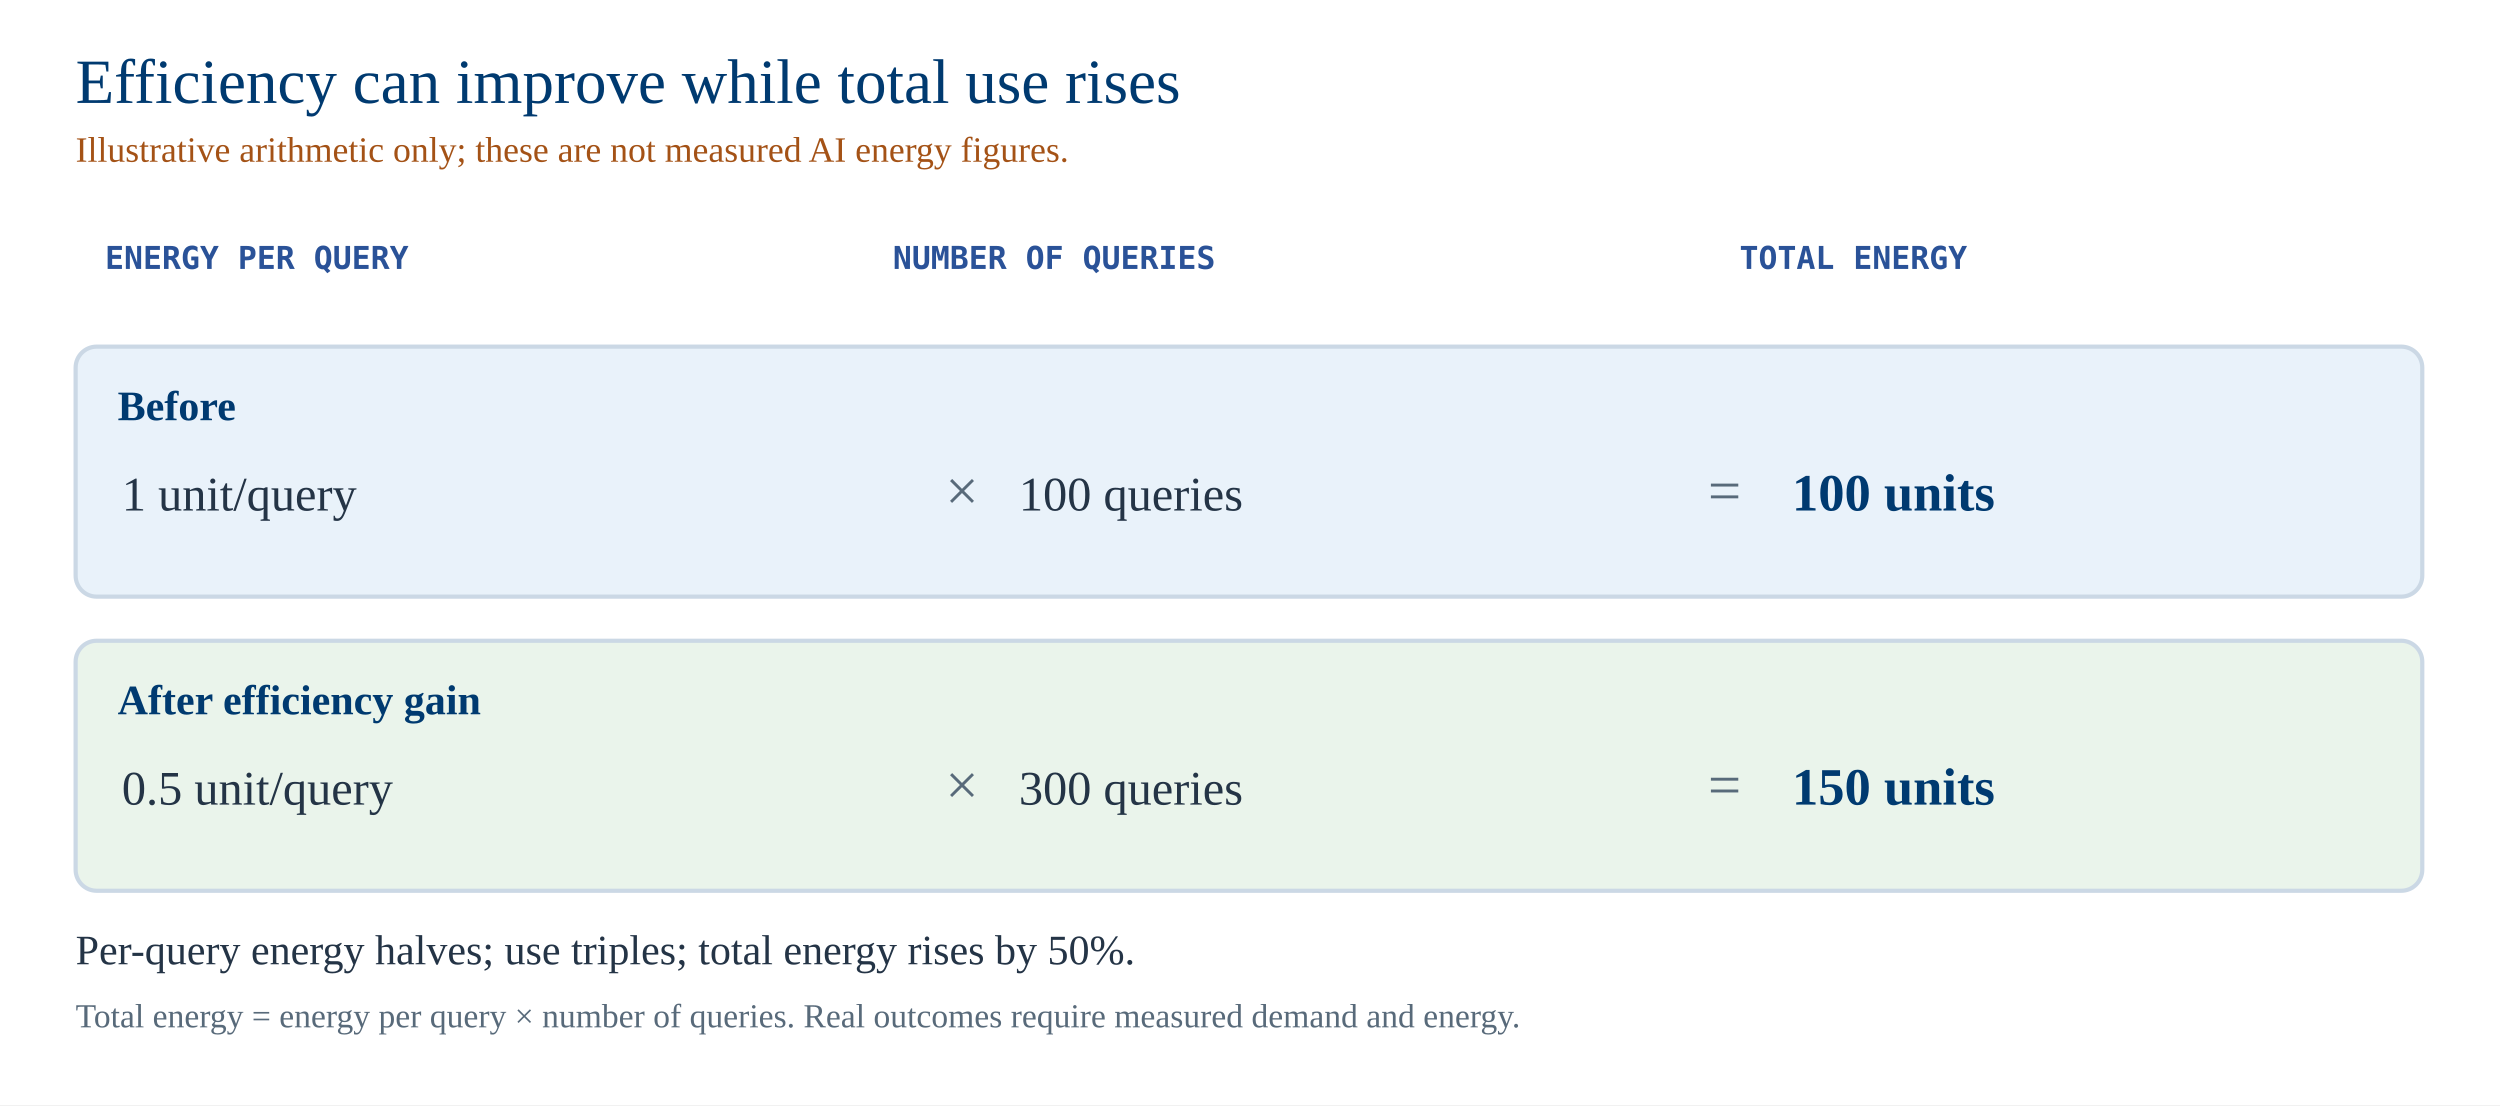
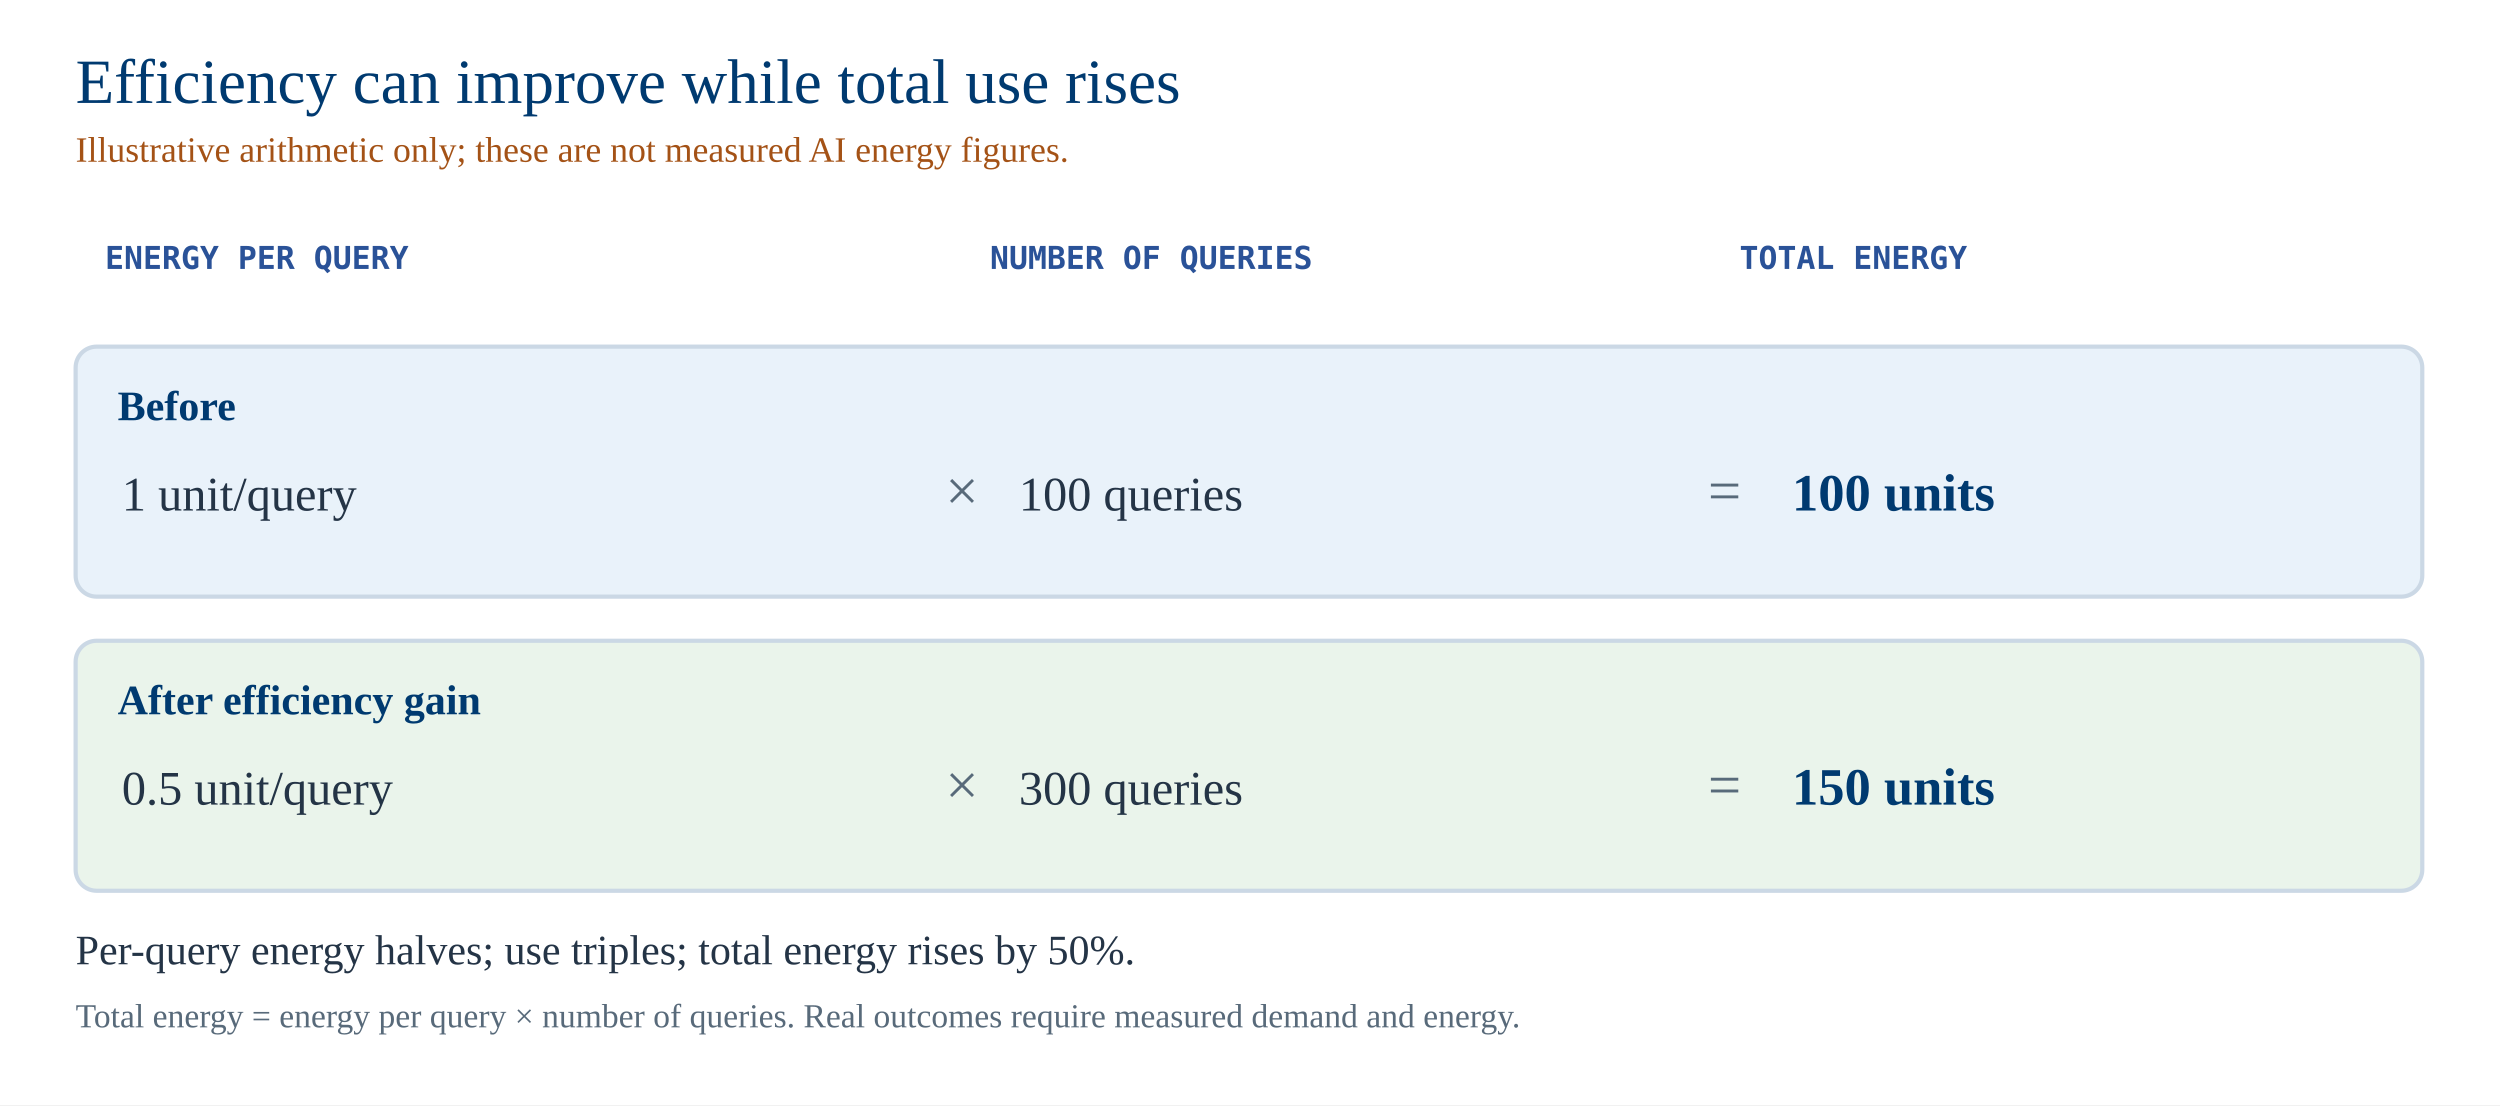
<svg xmlns="http://www.w3.org/2000/svg" width="1190" height="526" viewBox="0 0 1190 526" role="img" aria-labelledby="title desc">
  <defs>
    <marker id="arrow-blue" markerWidth="12" markerHeight="9" refX="10" refY="4.5" orient="auto">
      <path d="M0 0 L11 4.5 L0 9 Z" fill="#2a5298" />
    </marker>
    <marker id="arrow-orange" markerWidth="12" markerHeight="9" refX="10" refY="4.5" orient="auto">
      <path d="M0 0 L11 4.5 L0 9 Z" fill="#a45216" />
    </marker>
  </defs>
  <rect width="1190" height="526" fill="white" />
  <text x="36" y="49" fill="#003A70" font-family="Source Serif 4, Georgia, serif" font-size="30" font-weight="400" text-anchor="start">Efficiency can improve while total use rises</text>
  <text x="36" y="77" fill="#a45216" font-family="Source Serif 4, Georgia, serif" font-size="17" font-weight="400" text-anchor="start">Illustrative arithmetic only; these are not measured AI energy figures.</text>
  <text x="50" y="128" fill="#2a5298" font-family="IBM Plex Mono, ui-monospace, monospace" font-size="15" font-weight="700" text-anchor="start">ENERGY PER QUERY</text>
-   <text x="425" y="128" fill="#2a5298" font-family="IBM Plex Mono, ui-monospace, monospace" font-size="15" font-weight="700" text-anchor="start">NUMBER OF QUERIES</text>
+   <text x="548" y="128" fill="#2a5298" font-family="IBM Plex Mono, ui-monospace, monospace" font-size="15" font-weight="700" text-anchor="middle">NUMBER OF QUERIES</text>
  <text x="828" y="128" fill="#2a5298" font-family="IBM Plex Mono, ui-monospace, monospace" font-size="15" font-weight="700" text-anchor="start">TOTAL ENERGY</text>
  <rect x="36" y="165" width="1117" height="119" rx="10" fill="#e9f2fa" stroke="#cbd8e5" stroke-width="2" />
  <text x="56" y="200" fill="#003A70" font-family="Source Serif 4, Georgia, serif" font-size="20" font-weight="700" text-anchor="start">Before</text>
  <text x="58" y="243" fill="#243446" font-family="Source Serif 4, Georgia, serif" font-size="23" font-weight="400" text-anchor="start">1 unit/query</text>
  <text x="450" y="243" fill="#586a7a" font-family="Source Serif 4, Georgia, serif" font-size="28" font-weight="400" text-anchor="start">×</text>
  <text x="485" y="243" fill="#243446" font-family="Source Serif 4, Georgia, serif" font-size="23" font-weight="400" text-anchor="start">100 queries</text>
  <text x="813" y="243" fill="#586a7a" font-family="Source Serif 4, Georgia, serif" font-size="28" font-weight="400" text-anchor="start">=</text>
  <text x="853" y="243" fill="#003A70" font-family="Source Serif 4, Georgia, serif" font-size="25" font-weight="700" text-anchor="start">100 units</text>
  <rect x="36" y="305" width="1117" height="119" rx="10" fill="#eaf4eb" stroke="#cbd8e5" stroke-width="2" />
  <text x="56" y="340" fill="#003A70" font-family="Source Serif 4, Georgia, serif" font-size="20" font-weight="700" text-anchor="start">After efficiency gain</text>
  <text x="58" y="383" fill="#243446" font-family="Source Serif 4, Georgia, serif" font-size="23" font-weight="400" text-anchor="start">0.5 unit/query</text>
  <text x="450" y="383" fill="#586a7a" font-family="Source Serif 4, Georgia, serif" font-size="28" font-weight="400" text-anchor="start">×</text>
  <text x="485" y="383" fill="#243446" font-family="Source Serif 4, Georgia, serif" font-size="23" font-weight="400" text-anchor="start">300 queries</text>
  <text x="813" y="383" fill="#586a7a" font-family="Source Serif 4, Georgia, serif" font-size="28" font-weight="400" text-anchor="start">=</text>
  <text x="853" y="383" fill="#003A70" font-family="Source Serif 4, Georgia, serif" font-size="25" font-weight="700" text-anchor="start">150 units</text>
  <text x="36" y="459" fill="#243446" font-family="Source Serif 4, Georgia, serif" font-size="20" font-weight="400" text-anchor="start">Per-query energy halves; use triples; total energy rises by 50%.</text>
  <text x="36" y="489" fill="#586a7a" font-family="Source Serif 4, Georgia, serif" font-size="16" font-weight="400" text-anchor="start">Total energy = energy per query × number of queries. Real outcomes require measured demand and energy.</text>
</svg>
